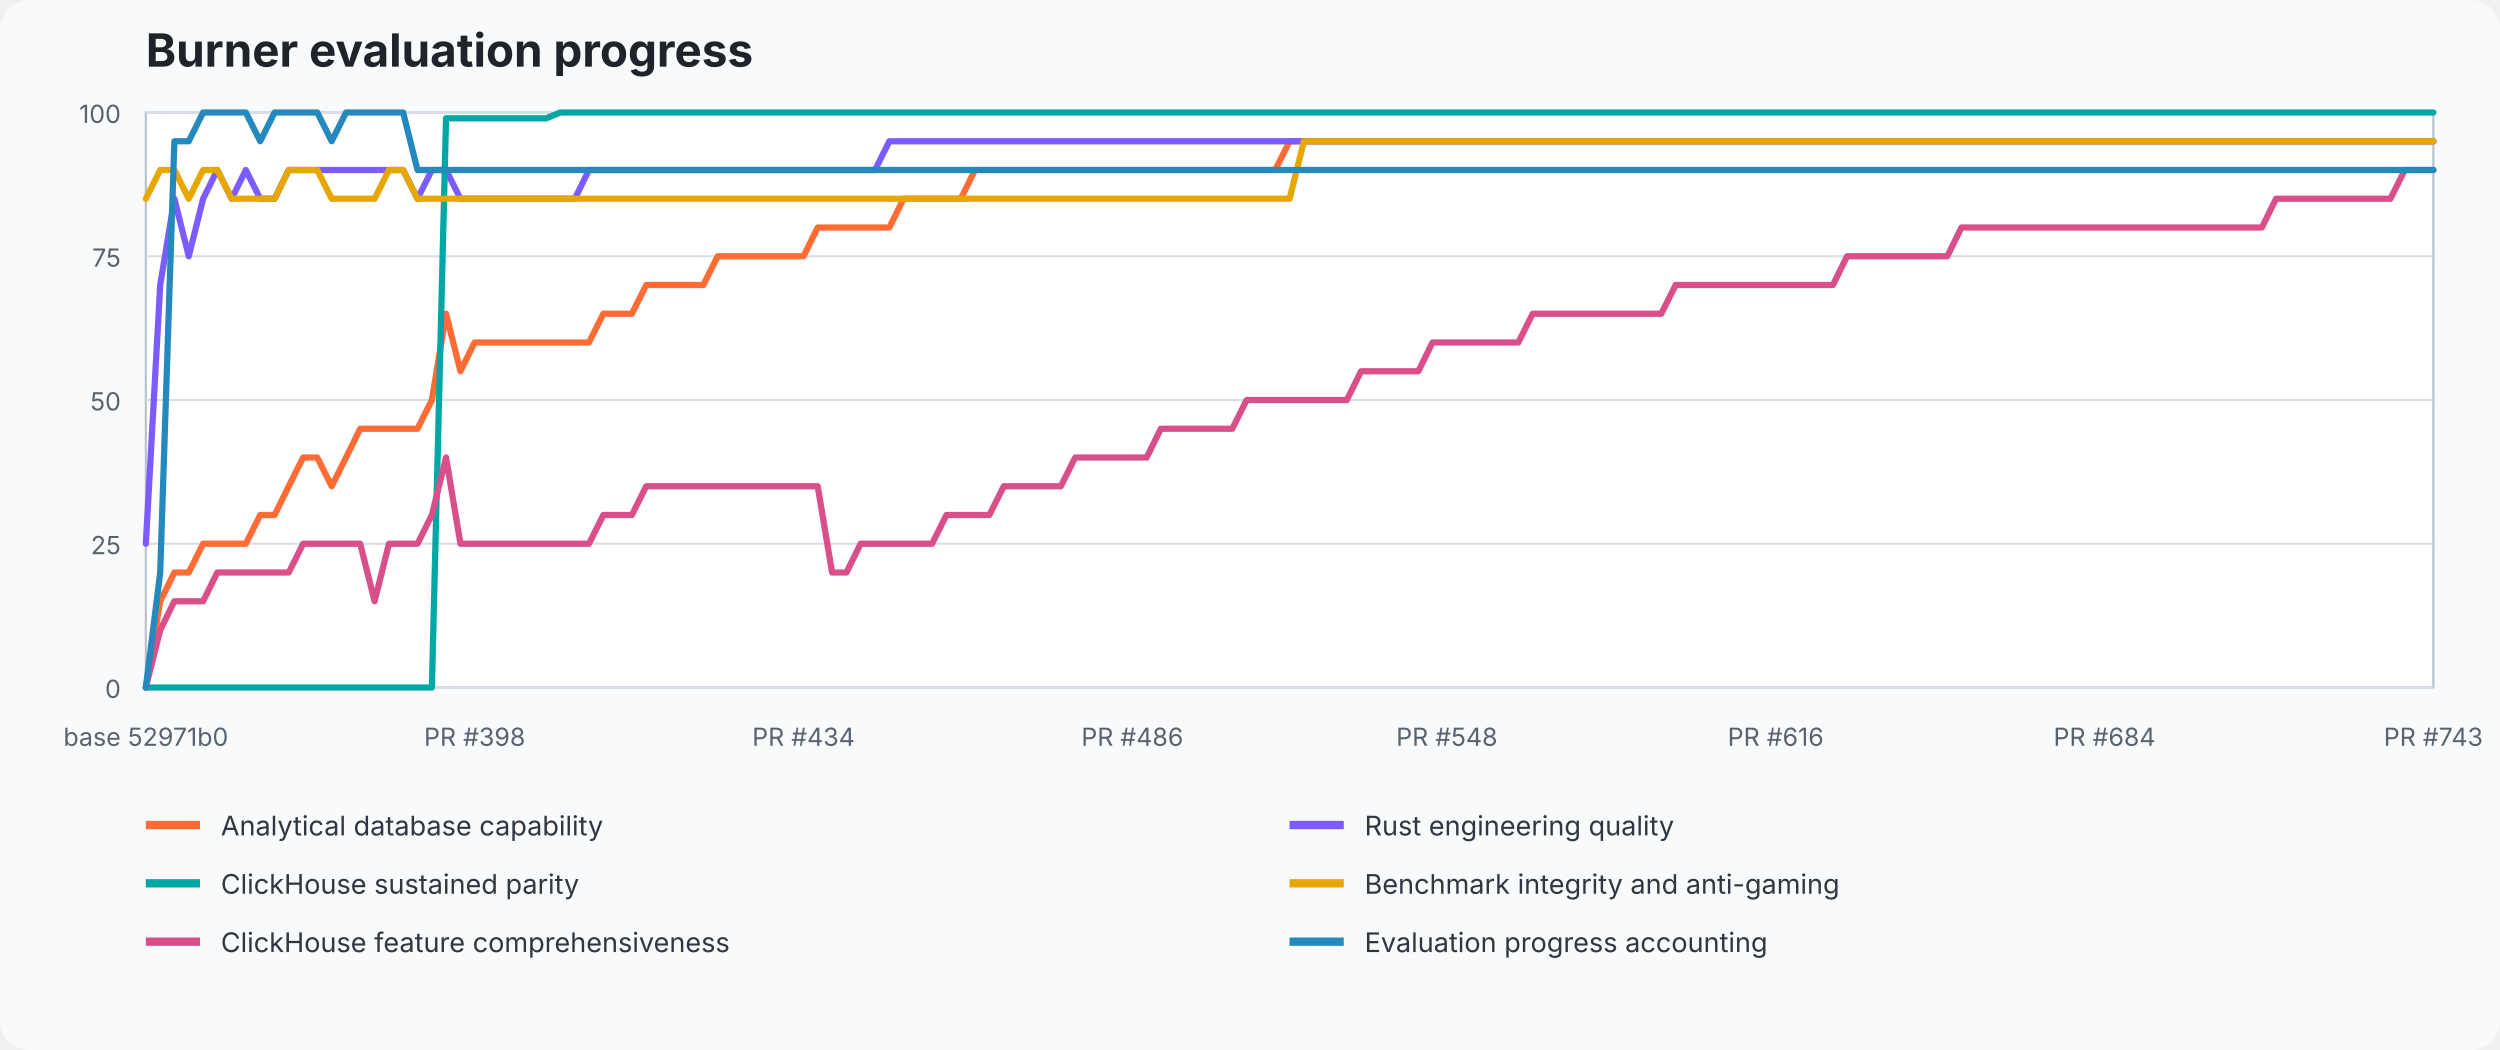
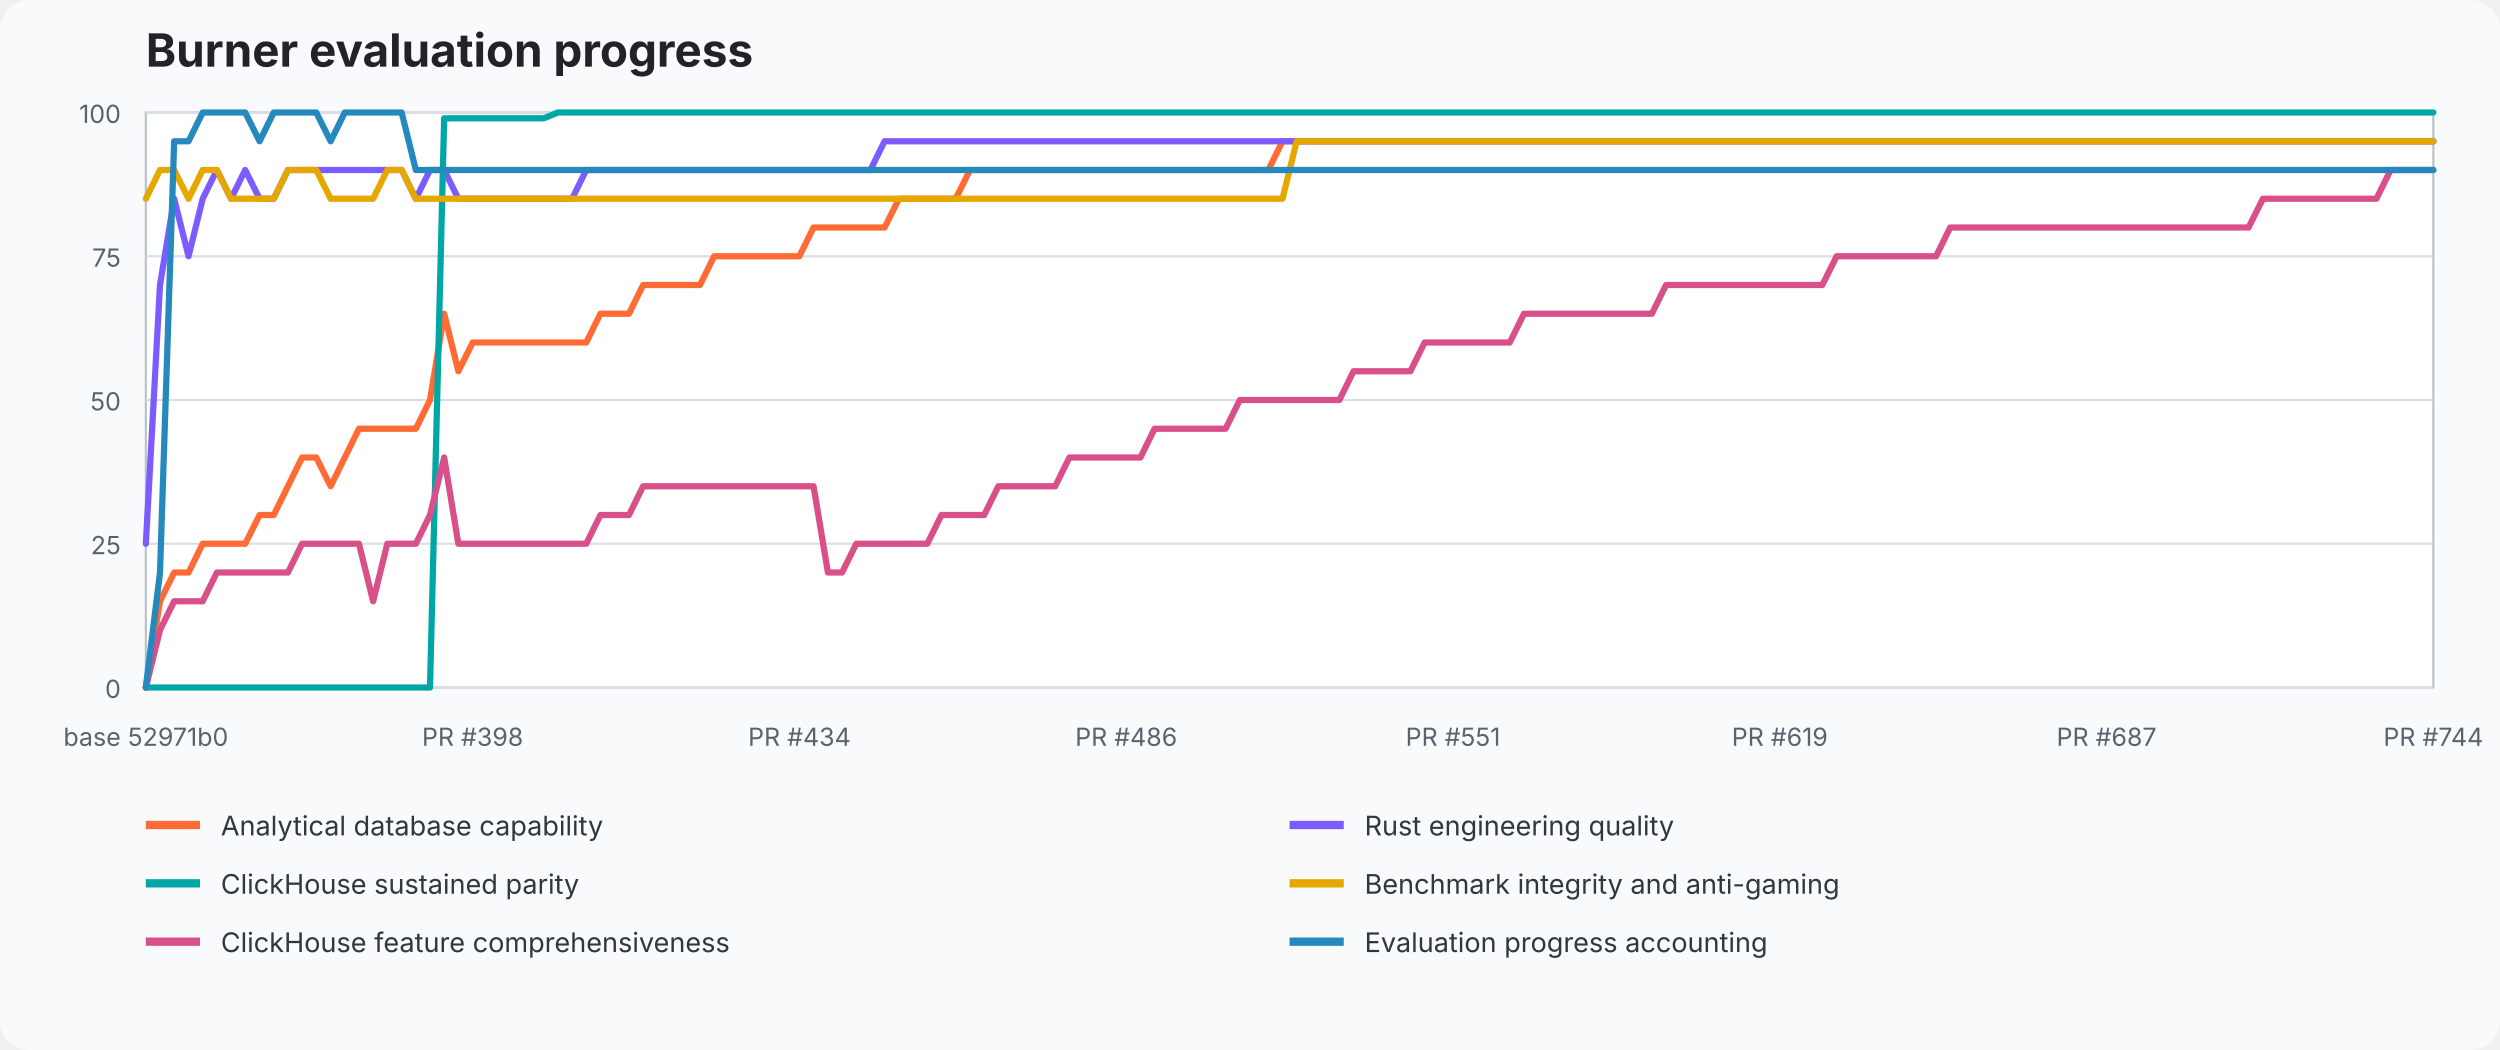
<svg xmlns="http://www.w3.org/2000/svg" width="1200" height="504" viewBox="0 0 1200 504" role="img" aria-labelledby="title desc">
  <style>text{font-family:ui-sans-serif,system-ui,-apple-system,BlinkMacSystemFont,"Segoe UI",sans-serif}.title{font-size:22px;font-weight:700;fill:#20242a}.axis{font-size:12px;fill:#59636e}.legend{font-size:13px;fill:#2f3740}.grid{stroke:#d8dee5;stroke-width:1}.plot{fill:#fff;stroke:#b7c0ca}</style>
  <rect width="100%" height="100%" fill="#f8fafc" rx="14" />
  <text x="70" y="32" class="title">Burner evaluation progress</text>
  <rect x="70" y="54" width="1098" height="276" class="plot" />
  <line x1="70" y1="330" x2="1168" y2="330" class="grid" />
  <text x="58" y="335" text-anchor="end" class="axis">0</text>
  <line x1="70" y1="261" x2="1168" y2="261" class="grid" />
  <text x="58" y="266" text-anchor="end" class="axis">25</text>
  <line x1="70" y1="192" x2="1168" y2="192" class="grid" />
  <text x="58" y="197" text-anchor="end" class="axis">50</text>
  <line x1="70" y1="123" x2="1168" y2="123" class="grid" />
  <text x="58" y="128" text-anchor="end" class="axis">75</text>
  <line x1="70" y1="54" x2="1168" y2="54" class="grid" />
  <text x="58" y="59" text-anchor="end" class="axis">100</text>
-   <polyline points="70.0,330.0 76.9,288.6 83.7,274.8 90.6,274.8 97.5,261.0 104.3,261.0 111.2,261.0 118.0,261.0 124.9,247.2 131.8,247.2 138.6,233.4 145.5,219.6 152.3,219.6 159.2,233.4 166.1,219.6 172.9,205.8 179.8,205.8 186.7,205.8 193.5,205.8 200.4,205.8 207.3,192.0 214.1,150.6 221.0,178.2 227.8,164.4 234.7,164.4 241.6,164.4 248.4,164.4 255.3,164.4 262.1,164.4 269.0,164.4 275.9,164.4 282.7,164.4 289.6,150.6 296.5,150.6 303.3,150.6 310.2,136.8 317.1,136.8 323.9,136.8 330.8,136.8 337.6,136.8 344.5,123.0 351.4,123.0 358.2,123.0 365.1,123.0 372.0,123.0 378.8,123.0 385.7,123.0 392.5,109.2 399.4,109.2 406.3,109.2 413.1,109.2 420.0,109.2 426.9,109.2 433.7,95.4 440.6,95.4 447.4,95.4 454.3,95.4 461.2,95.4 468.0,81.6 474.9,81.6 481.8,81.6 488.6,81.6 495.5,81.6 502.3,81.6 509.2,81.6 516.1,81.6 522.9,81.6 529.8,81.6 536.6,81.6 543.5,81.6 550.4,81.6 557.2,81.6 564.1,81.6 571.0,81.6 577.8,81.6 584.7,81.6 591.5,81.6 598.4,81.6 605.3,81.6 612.1,81.6 619.0,67.8 625.9,67.8 632.7,67.8 639.6,67.8 646.5,67.8 653.3,67.8 660.2,67.8 667.0,67.8 673.9,67.8 680.8,67.8 687.6,67.8 694.5,67.8 701.3,67.8 708.2,67.8 715.1,67.8 721.9,67.8 728.8,67.8 735.7,67.8 742.5,67.8 749.4,67.8 756.3,67.8 763.1,67.8 770.0,67.8 776.8,67.8 783.7,67.8 790.6,67.8 797.4,67.8 804.3,67.8 811.2,67.8 818.0,67.8 824.9,67.8 831.7,67.8 838.6,67.8 845.5,67.8 852.3,67.8 859.2,67.8 866.0,67.8 872.9,67.8 879.8,67.8 886.6,67.8 893.5,67.8 900.4,67.8 907.2,67.8 914.1,67.8 921.0,67.8 927.8,67.8 934.7,67.8 941.5,67.8 948.4,67.8 955.3,67.8 962.1,67.8 969.0,67.8 975.8,67.8 982.7,67.8 989.6,67.8 996.4,67.8 1003.3,67.8 1010.2,67.8 1017.0,67.8 1023.9,67.8 1030.8,67.8 1037.6,67.8 1044.5,67.8 1051.3,67.8 1058.2,67.8 1065.1,67.8 1071.9,67.8 1078.8,67.8 1085.7,67.8 1092.5,67.8 1099.4,67.8 1106.2,67.8 1113.1,67.8 1120.0,67.8 1126.8,67.8 1133.7,67.8 1140.5,67.8 1147.4,67.8 1154.3,67.8 1161.1,67.8 1168.0,67.8" fill="none" stroke="#ff6b35" stroke-width="3" stroke-linejoin="round" stroke-linecap="round" />
-   <polyline points="70.0,261.0 76.9,136.8 83.7,95.4 90.6,123.0 97.5,95.4 104.3,81.6 111.2,95.4 118.0,81.6 124.9,95.4 131.8,95.4 138.6,81.6 145.5,81.6 152.3,81.6 159.2,81.6 166.1,81.6 172.9,81.6 179.8,81.6 186.7,81.6 193.5,81.6 200.4,95.4 207.3,81.6 214.1,81.6 221.0,95.4 227.8,95.4 234.7,95.4 241.6,95.4 248.4,95.4 255.3,95.4 262.1,95.4 269.0,95.4 275.9,95.4 282.7,81.6 289.6,81.6 296.5,81.6 303.3,81.6 310.2,81.6 317.1,81.6 323.9,81.6 330.8,81.6 337.6,81.6 344.5,81.6 351.4,81.6 358.2,81.6 365.1,81.6 372.0,81.6 378.8,81.6 385.7,81.6 392.5,81.6 399.4,81.6 406.3,81.6 413.1,81.6 420.0,81.6 426.9,67.8 433.7,67.8 440.6,67.8 447.4,67.8 454.3,67.8 461.2,67.8 468.0,67.8 474.9,67.8 481.8,67.8 488.6,67.8 495.5,67.8 502.3,67.8 509.2,67.8 516.1,67.8 522.9,67.8 529.8,67.8 536.6,67.8 543.5,67.8 550.4,67.8 557.2,67.8 564.1,67.8 571.0,67.8 577.8,67.8 584.7,67.8 591.5,67.8 598.4,67.8 605.3,67.8 612.1,67.8 619.0,67.8 625.9,67.8 632.7,67.8 639.6,67.8 646.5,67.8 653.3,67.8 660.2,67.8 667.0,67.8 673.9,67.8 680.8,67.8 687.6,67.8 694.5,67.8 701.3,67.8 708.2,67.8 715.1,67.8 721.9,67.8 728.8,67.8 735.7,67.8 742.5,67.8 749.4,67.8 756.3,67.8 763.1,67.8 770.0,67.8 776.8,67.8 783.7,67.8 790.6,67.8 797.4,67.8 804.3,67.8 811.2,67.8 818.0,67.8 824.9,67.8 831.7,67.8 838.6,67.8 845.5,67.8 852.3,67.8 859.2,67.8 866.0,67.8 872.9,67.8 879.8,67.8 886.6,67.8 893.5,67.8 900.4,67.8 907.2,67.8 914.1,67.8 921.0,67.8 927.8,67.8 934.7,67.8 941.5,67.8 948.4,67.8 955.3,67.8 962.1,67.8 969.0,67.8 975.8,67.8 982.7,67.8 989.6,67.8 996.4,67.8 1003.3,67.8 1010.2,67.8 1017.0,67.8 1023.9,67.8 1030.8,67.8 1037.6,67.8 1044.5,67.8 1051.3,67.8 1058.2,67.8 1065.1,67.8 1071.9,67.8 1078.8,67.8 1085.7,67.8 1092.5,67.8 1099.4,67.8 1106.2,67.8 1113.1,67.8 1120.0,67.8 1126.8,67.8 1133.7,67.8 1140.5,67.8 1147.4,67.8 1154.3,67.8 1161.1,67.8 1168.0,67.8" fill="none" stroke="#7c5cff" stroke-width="3" stroke-linejoin="round" stroke-linecap="round" />
-   <polyline points="70.0,330.0 76.9,330.0 83.7,330.0 90.6,330.0 97.5,330.0 104.3,330.0 111.2,330.0 118.0,330.0 124.9,330.0 131.8,330.0 138.6,330.0 145.5,330.0 152.3,330.0 159.2,330.0 166.1,330.0 172.9,330.0 179.8,330.0 186.7,330.0 193.5,330.0 200.4,330.0 207.3,330.0 214.1,56.8 221.0,56.8 227.8,56.8 234.7,56.8 241.6,56.8 248.4,56.8 255.3,56.8 262.1,56.8 269.0,54.0 275.9,54.0 282.7,54.0 289.6,54.0 296.5,54.0 303.3,54.0 310.2,54.0 317.1,54.0 323.9,54.0 330.8,54.0 337.6,54.0 344.5,54.0 351.4,54.0 358.2,54.0 365.1,54.0 372.0,54.0 378.8,54.0 385.7,54.0 392.5,54.0 399.4,54.0 406.3,54.0 413.1,54.0 420.0,54.0 426.9,54.0 433.7,54.0 440.6,54.0 447.4,54.0 454.3,54.0 461.2,54.0 468.0,54.0 474.9,54.0 481.8,54.0 488.6,54.0 495.5,54.0 502.3,54.0 509.2,54.0 516.1,54.0 522.9,54.0 529.8,54.0 536.6,54.0 543.5,54.0 550.4,54.0 557.2,54.0 564.1,54.0 571.0,54.0 577.8,54.0 584.7,54.0 591.5,54.0 598.4,54.0 605.3,54.0 612.1,54.0 619.0,54.0 625.9,54.0 632.7,54.0 639.6,54.0 646.5,54.0 653.3,54.0 660.2,54.0 667.0,54.0 673.9,54.0 680.8,54.0 687.6,54.0 694.5,54.0 701.3,54.0 708.2,54.0 715.1,54.0 721.9,54.0 728.8,54.0 735.7,54.0 742.5,54.0 749.4,54.0 756.3,54.0 763.1,54.0 770.0,54.0 776.8,54.0 783.7,54.0 790.6,54.0 797.4,54.0 804.3,54.0 811.2,54.0 818.0,54.0 824.9,54.0 831.7,54.0 838.6,54.0 845.5,54.0 852.3,54.0 859.2,54.0 866.0,54.0 872.9,54.0 879.8,54.0 886.6,54.0 893.5,54.0 900.4,54.0 907.2,54.0 914.1,54.0 921.0,54.0 927.8,54.0 934.7,54.0 941.5,54.0 948.4,54.0 955.3,54.0 962.1,54.0 969.0,54.0 975.8,54.0 982.7,54.0 989.6,54.0 996.4,54.0 1003.3,54.0 1010.2,54.0 1017.0,54.0 1023.9,54.0 1030.8,54.0 1037.6,54.0 1044.5,54.0 1051.3,54.0 1058.2,54.0 1065.1,54.0 1071.9,54.0 1078.8,54.0 1085.7,54.0 1092.5,54.0 1099.4,54.0 1106.2,54.0 1113.1,54.0 1120.0,54.0 1126.8,54.0 1133.7,54.0 1140.5,54.0 1147.4,54.0 1154.3,54.0 1161.1,54.0 1168.0,54.0" fill="none" stroke="#00a7a5" stroke-width="3" stroke-linejoin="round" stroke-linecap="round" />
-   <polyline points="70.0,95.4 76.9,81.6 83.7,81.6 90.6,95.4 97.5,81.6 104.3,81.6 111.2,95.4 118.0,95.4 124.9,95.4 131.8,95.4 138.6,81.6 145.5,81.6 152.3,81.6 159.2,95.4 166.1,95.4 172.9,95.4 179.8,95.4 186.7,81.6 193.5,81.6 200.4,95.4 207.3,95.4 214.1,95.4 221.0,95.4 227.8,95.4 234.7,95.4 241.6,95.4 248.4,95.4 255.3,95.4 262.1,95.4 269.0,95.4 275.9,95.4 282.7,95.4 289.6,95.4 296.5,95.4 303.3,95.4 310.2,95.4 317.1,95.4 323.9,95.4 330.8,95.4 337.6,95.4 344.5,95.4 351.4,95.4 358.2,95.4 365.1,95.4 372.0,95.4 378.8,95.4 385.7,95.4 392.5,95.4 399.4,95.4 406.3,95.4 413.1,95.4 420.0,95.4 426.9,95.4 433.7,95.4 440.6,95.4 447.4,95.4 454.3,95.4 461.2,95.4 468.0,95.4 474.9,95.4 481.8,95.4 488.6,95.4 495.5,95.4 502.3,95.4 509.2,95.4 516.1,95.4 522.9,95.4 529.8,95.4 536.6,95.4 543.5,95.4 550.4,95.4 557.2,95.4 564.1,95.4 571.0,95.4 577.8,95.4 584.7,95.4 591.5,95.4 598.4,95.4 605.3,95.4 612.1,95.4 619.0,95.4 625.9,67.8 632.7,67.8 639.6,67.8 646.5,67.8 653.3,67.8 660.2,67.8 667.0,67.8 673.9,67.8 680.8,67.8 687.6,67.8 694.5,67.8 701.3,67.8 708.2,67.8 715.1,67.8 721.9,67.8 728.8,67.8 735.7,67.8 742.5,67.8 749.4,67.8 756.3,67.8 763.1,67.8 770.0,67.8 776.8,67.8 783.7,67.8 790.6,67.8 797.4,67.8 804.3,67.8 811.2,67.8 818.0,67.8 824.9,67.8 831.7,67.8 838.6,67.8 845.5,67.8 852.3,67.8 859.2,67.8 866.0,67.8 872.9,67.8 879.8,67.8 886.6,67.8 893.5,67.8 900.4,67.8 907.2,67.8 914.1,67.8 921.0,67.8 927.8,67.8 934.7,67.8 941.5,67.8 948.4,67.8 955.3,67.8 962.1,67.8 969.0,67.8 975.8,67.8 982.7,67.8 989.6,67.8 996.4,67.8 1003.3,67.8 1010.2,67.8 1017.0,67.8 1023.9,67.8 1030.8,67.8 1037.6,67.8 1044.5,67.8 1051.3,67.8 1058.2,67.8 1065.1,67.8 1071.9,67.8 1078.8,67.8 1085.7,67.8 1092.5,67.8 1099.4,67.8 1106.2,67.8 1113.1,67.8 1120.0,67.8 1126.8,67.8 1133.7,67.8 1140.5,67.8 1147.4,67.8 1154.3,67.8 1161.1,67.8 1168.0,67.8" fill="none" stroke="#e6a700" stroke-width="3" stroke-linejoin="round" stroke-linecap="round" />
-   <polyline points="70.0,330.0 76.9,302.4 83.7,288.6 90.6,288.6 97.5,288.6 104.3,274.8 111.2,274.8 118.0,274.8 124.9,274.8 131.8,274.8 138.6,274.8 145.5,261.0 152.3,261.0 159.2,261.0 166.1,261.0 172.9,261.0 179.8,288.6 186.7,261.0 193.5,261.0 200.4,261.0 207.3,247.2 214.1,219.6 221.0,261.0 227.8,261.0 234.7,261.0 241.6,261.0 248.4,261.0 255.3,261.0 262.1,261.0 269.0,261.0 275.9,261.0 282.7,261.0 289.6,247.2 296.5,247.2 303.3,247.2 310.2,233.4 317.1,233.4 323.9,233.4 330.8,233.4 337.6,233.4 344.5,233.4 351.4,233.4 358.2,233.4 365.1,233.4 372.0,233.4 378.8,233.4 385.7,233.4 392.5,233.4 399.4,274.8 406.3,274.8 413.1,261.0 420.0,261.0 426.9,261.0 433.7,261.0 440.6,261.0 447.4,261.0 454.3,247.2 461.2,247.2 468.0,247.2 474.9,247.2 481.8,233.4 488.6,233.4 495.5,233.4 502.3,233.4 509.2,233.4 516.1,219.6 522.9,219.6 529.8,219.6 536.6,219.6 543.5,219.6 550.4,219.6 557.2,205.8 564.1,205.8 571.0,205.8 577.8,205.8 584.7,205.8 591.5,205.8 598.4,192.0 605.3,192.0 612.1,192.0 619.0,192.0 625.9,192.0 632.7,192.0 639.6,192.0 646.5,192.0 653.3,178.2 660.2,178.2 667.0,178.2 673.9,178.2 680.8,178.2 687.6,164.4 694.5,164.4 701.3,164.4 708.2,164.4 715.1,164.4 721.9,164.4 728.8,164.4 735.7,150.6 742.5,150.6 749.4,150.6 756.3,150.6 763.1,150.6 770.0,150.6 776.8,150.6 783.7,150.6 790.6,150.6 797.4,150.6 804.3,136.8 811.2,136.8 818.0,136.8 824.9,136.8 831.7,136.8 838.6,136.8 845.5,136.8 852.3,136.8 859.2,136.8 866.0,136.8 872.9,136.8 879.8,136.8 886.6,123.0 893.5,123.0 900.4,123.0 907.2,123.0 914.1,123.0 921.0,123.0 927.8,123.0 934.7,123.0 941.5,109.2 948.4,109.2 955.3,109.2 962.1,109.2 969.0,109.2 975.8,109.2 982.7,109.2 989.6,109.2 996.4,109.2 1003.3,109.2 1010.2,109.2 1017.0,109.2 1023.9,109.2 1030.8,109.2 1037.6,109.2 1044.5,109.2 1051.3,109.2 1058.2,109.2 1065.1,109.2 1071.9,109.2 1078.8,109.2 1085.7,109.2 1092.5,95.4 1099.4,95.4 1106.2,95.4 1113.1,95.4 1120.0,95.4 1126.8,95.4 1133.7,95.4 1140.5,95.4 1147.4,95.4 1154.3,81.6 1161.1,81.6 1168.0,81.6" fill="none" stroke="#d94f8a" stroke-width="3" stroke-linejoin="round" stroke-linecap="round" />
-   <polyline points="70.0,330.0 76.9,274.8 83.7,67.8 90.6,67.8 97.5,54.0 104.3,54.0 111.2,54.0 118.0,54.0 124.9,67.8 131.8,54.0 138.6,54.0 145.5,54.0 152.3,54.0 159.2,67.8 166.1,54.0 172.9,54.0 179.8,54.0 186.7,54.0 193.5,54.0 200.4,81.6 207.3,81.6 214.1,81.6 221.0,81.6 227.8,81.6 234.7,81.6 241.6,81.6 248.4,81.6 255.3,81.6 262.1,81.6 269.0,81.6 275.9,81.6 282.7,81.6 289.6,81.6 296.5,81.6 303.3,81.6 310.2,81.6 317.1,81.6 323.9,81.6 330.8,81.6 337.6,81.6 344.5,81.6 351.4,81.6 358.2,81.6 365.1,81.6 372.0,81.6 378.8,81.6 385.7,81.6 392.5,81.6 399.4,81.6 406.3,81.6 413.1,81.6 420.0,81.6 426.9,81.6 433.7,81.6 440.6,81.6 447.4,81.6 454.3,81.6 461.2,81.6 468.0,81.6 474.9,81.6 481.8,81.6 488.6,81.6 495.5,81.6 502.3,81.6 509.2,81.6 516.1,81.6 522.9,81.6 529.8,81.6 536.6,81.6 543.5,81.6 550.4,81.6 557.2,81.6 564.1,81.6 571.0,81.6 577.8,81.6 584.7,81.6 591.5,81.6 598.4,81.6 605.3,81.6 612.1,81.6 619.0,81.6 625.9,81.6 632.7,81.6 639.6,81.6 646.5,81.6 653.3,81.6 660.2,81.6 667.0,81.6 673.9,81.6 680.8,81.6 687.6,81.6 694.5,81.6 701.3,81.6 708.2,81.6 715.1,81.6 721.9,81.6 728.8,81.6 735.7,81.6 742.5,81.6 749.4,81.6 756.3,81.6 763.1,81.6 770.0,81.6 776.8,81.6 783.7,81.6 790.6,81.6 797.4,81.6 804.3,81.6 811.2,81.6 818.0,81.6 824.9,81.6 831.7,81.6 838.6,81.6 845.5,81.6 852.3,81.6 859.2,81.6 866.0,81.6 872.9,81.6 879.8,81.6 886.6,81.6 893.5,81.6 900.4,81.6 907.2,81.6 914.1,81.6 921.0,81.6 927.8,81.6 934.7,81.6 941.5,81.6 948.4,81.6 955.3,81.6 962.1,81.6 969.0,81.6 975.8,81.6 982.7,81.6 989.6,81.6 996.4,81.6 1003.3,81.6 1010.2,81.6 1017.0,81.6 1023.9,81.6 1030.8,81.6 1037.6,81.6 1044.5,81.6 1051.3,81.6 1058.2,81.6 1065.1,81.6 1071.9,81.6 1078.8,81.6 1085.7,81.6 1092.5,81.6 1099.4,81.6 1106.2,81.6 1113.1,81.6 1120.0,81.6 1126.8,81.6 1133.7,81.6 1140.5,81.6 1147.4,81.6 1154.3,81.6 1161.1,81.6 1168.0,81.6" fill="none" stroke="#2589bd" stroke-width="3" stroke-linejoin="round" stroke-linecap="round" />
+   <polyline points="70.0,330.0 76.8,288.6 83.6,274.8 90.5,274.8 97.3,261.0 104.1,261.0 110.9,261.0 117.7,261.0 124.6,247.2 131.4,247.2 138.2,233.4 145.0,219.6 151.8,219.6 158.7,233.4 165.5,219.6 172.3,205.8 179.1,205.8 185.9,205.8 192.8,205.8 199.6,205.8 206.4,192.0 213.2,150.6 220.0,178.2 226.9,164.4 233.7,164.4 240.5,164.4 247.3,164.4 254.1,164.4 261.0,164.4 267.8,164.4 274.6,164.4 281.4,164.4 288.2,150.6 295.1,150.6 301.9,150.6 308.7,136.8 315.5,136.8 322.3,136.8 329.2,136.8 336.0,136.8 342.8,123.0 349.6,123.0 356.4,123.0 363.3,123.0 370.1,123.0 376.9,123.0 383.7,123.0 390.5,109.2 397.4,109.2 404.2,109.2 411.0,109.2 417.8,109.2 424.6,109.2 431.5,95.4 438.3,95.4 445.1,95.4 451.9,95.4 458.7,95.4 465.6,81.6 472.4,81.6 479.2,81.6 486.0,81.6 492.8,81.6 499.7,81.6 506.5,81.6 513.3,81.6 520.1,81.6 526.9,81.6 533.8,81.6 540.6,81.6 547.4,81.6 554.2,81.6 561.0,81.6 567.9,81.6 574.7,81.6 581.5,81.6 588.3,81.6 595.1,81.6 602.0,81.6 608.8,81.6 615.6,67.8 622.4,67.8 629.2,67.8 636.0,67.8 642.9,67.8 649.7,67.8 656.5,67.8 663.3,67.8 670.1,67.8 677.0,67.8 683.8,67.8 690.6,67.8 697.4,67.8 704.2,67.8 711.1,67.8 717.9,67.8 724.7,67.8 731.5,67.8 738.3,67.8 745.2,67.8 752.0,67.8 758.8,67.8 765.6,67.8 772.4,67.8 779.3,67.8 786.1,67.8 792.9,67.8 799.7,67.8 806.5,67.8 813.4,67.8 820.2,67.8 827.0,67.8 833.8,67.8 840.6,67.8 847.5,67.8 854.3,67.8 861.1,67.8 867.9,67.8 874.7,67.8 881.6,67.8 888.4,67.8 895.2,67.8 902.0,67.8 908.8,67.8 915.7,67.8 922.5,67.8 929.3,67.8 936.1,67.8 942.9,67.8 949.8,67.8 956.6,67.8 963.4,67.8 970.2,67.8 977.0,67.8 983.9,67.8 990.7,67.8 997.5,67.8 1004.3,67.8 1011.1,67.8 1018.0,67.8 1024.8,67.8 1031.6,67.8 1038.4,67.8 1045.2,67.8 1052.1,67.8 1058.9,67.8 1065.7,67.8 1072.5,67.8 1079.3,67.8 1086.2,67.8 1093.0,67.8 1099.8,67.8 1106.6,67.8 1113.4,67.8 1120.3,67.8 1127.1,67.8 1133.9,67.8 1140.7,67.8 1147.5,67.8 1154.4,67.8 1161.2,67.8 1168.0,67.8" fill="none" stroke="#ff6b35" stroke-width="3" stroke-linejoin="round" stroke-linecap="round" />
+   <polyline points="70.0,261.0 76.8,136.8 83.6,95.4 90.5,123.0 97.3,95.4 104.1,81.6 110.9,95.4 117.7,81.6 124.6,95.4 131.4,95.4 138.2,81.6 145.0,81.6 151.8,81.6 158.7,81.6 165.5,81.6 172.3,81.6 179.1,81.6 185.9,81.6 192.8,81.6 199.6,95.4 206.4,81.6 213.2,81.6 220.0,95.4 226.9,95.4 233.7,95.4 240.5,95.4 247.3,95.4 254.1,95.4 261.0,95.4 267.8,95.4 274.6,95.4 281.4,81.6 288.2,81.6 295.1,81.6 301.9,81.6 308.7,81.6 315.5,81.6 322.3,81.6 329.2,81.6 336.0,81.6 342.8,81.6 349.6,81.6 356.4,81.6 363.3,81.6 370.1,81.6 376.9,81.6 383.7,81.6 390.5,81.6 397.4,81.6 404.2,81.6 411.0,81.6 417.8,81.6 424.6,67.8 431.5,67.8 438.3,67.8 445.1,67.8 451.9,67.8 458.7,67.8 465.6,67.8 472.4,67.8 479.2,67.8 486.0,67.8 492.8,67.8 499.7,67.8 506.5,67.8 513.3,67.8 520.1,67.8 526.9,67.8 533.8,67.8 540.6,67.8 547.4,67.8 554.2,67.8 561.0,67.8 567.9,67.8 574.7,67.8 581.5,67.8 588.3,67.8 595.1,67.8 602.0,67.8 608.8,67.8 615.6,67.8 622.4,67.8 629.2,67.8 636.0,67.8 642.9,67.8 649.7,67.8 656.5,67.8 663.3,67.8 670.1,67.8 677.0,67.8 683.8,67.8 690.6,67.8 697.4,67.8 704.2,67.8 711.1,67.8 717.9,67.8 724.7,67.8 731.5,67.8 738.3,67.8 745.2,67.8 752.0,67.8 758.8,67.8 765.6,67.8 772.4,67.8 779.3,67.8 786.1,67.8 792.9,67.8 799.7,67.8 806.5,67.8 813.4,67.8 820.2,67.8 827.0,67.8 833.8,67.8 840.6,67.8 847.5,67.8 854.3,67.8 861.1,67.8 867.9,67.8 874.7,67.8 881.6,67.8 888.4,67.8 895.2,67.8 902.0,67.8 908.8,67.8 915.7,67.8 922.5,67.8 929.3,67.8 936.1,67.8 942.9,67.8 949.8,67.8 956.6,67.8 963.4,67.8 970.2,67.8 977.0,67.8 983.9,67.8 990.7,67.8 997.5,67.8 1004.3,67.8 1011.1,67.8 1018.0,67.8 1024.8,67.8 1031.6,67.8 1038.4,67.8 1045.2,67.8 1052.1,67.8 1058.9,67.8 1065.7,67.8 1072.5,67.8 1079.3,67.8 1086.2,67.8 1093.0,67.8 1099.8,67.8 1106.6,67.8 1113.4,67.8 1120.3,67.8 1127.1,67.8 1133.9,67.8 1140.7,67.8 1147.5,67.8 1154.4,67.8 1161.2,67.8 1168.0,67.8" fill="none" stroke="#7c5cff" stroke-width="3" stroke-linejoin="round" stroke-linecap="round" />
+   <polyline points="70.0,330.0 76.8,330.0 83.6,330.0 90.5,330.0 97.3,330.0 104.1,330.0 110.9,330.0 117.7,330.0 124.6,330.0 131.4,330.0 138.2,330.0 145.0,330.0 151.8,330.0 158.7,330.0 165.5,330.0 172.3,330.0 179.1,330.0 185.9,330.0 192.8,330.0 199.6,330.0 206.4,330.0 213.2,56.8 220.0,56.8 226.9,56.8 233.7,56.8 240.5,56.8 247.3,56.8 254.1,56.8 261.0,56.8 267.8,54.0 274.6,54.0 281.4,54.0 288.2,54.0 295.1,54.0 301.9,54.0 308.7,54.0 315.5,54.0 322.3,54.0 329.2,54.0 336.0,54.0 342.8,54.0 349.6,54.0 356.4,54.0 363.3,54.0 370.1,54.0 376.9,54.0 383.7,54.0 390.5,54.0 397.4,54.0 404.2,54.0 411.0,54.0 417.8,54.0 424.6,54.0 431.5,54.0 438.3,54.0 445.1,54.0 451.9,54.0 458.7,54.0 465.6,54.0 472.4,54.0 479.2,54.0 486.0,54.0 492.8,54.0 499.7,54.0 506.5,54.0 513.3,54.0 520.1,54.0 526.9,54.0 533.8,54.0 540.6,54.0 547.4,54.0 554.2,54.0 561.0,54.0 567.9,54.0 574.7,54.0 581.5,54.0 588.3,54.0 595.1,54.0 602.0,54.0 608.8,54.0 615.6,54.0 622.4,54.0 629.2,54.0 636.0,54.0 642.9,54.0 649.7,54.0 656.5,54.0 663.3,54.0 670.1,54.0 677.0,54.0 683.8,54.0 690.6,54.0 697.4,54.0 704.2,54.0 711.1,54.0 717.9,54.0 724.7,54.0 731.5,54.0 738.3,54.0 745.2,54.0 752.0,54.0 758.8,54.0 765.6,54.0 772.4,54.0 779.3,54.0 786.1,54.0 792.9,54.0 799.7,54.0 806.5,54.0 813.4,54.0 820.2,54.0 827.0,54.0 833.8,54.0 840.6,54.0 847.5,54.0 854.3,54.0 861.1,54.0 867.9,54.0 874.7,54.0 881.6,54.0 888.4,54.0 895.2,54.0 902.0,54.0 908.8,54.0 915.7,54.0 922.5,54.0 929.3,54.0 936.1,54.0 942.9,54.0 949.8,54.0 956.6,54.0 963.4,54.0 970.2,54.0 977.0,54.0 983.9,54.0 990.7,54.0 997.5,54.0 1004.3,54.0 1011.1,54.0 1018.0,54.0 1024.8,54.0 1031.6,54.0 1038.4,54.0 1045.2,54.0 1052.1,54.0 1058.9,54.0 1065.7,54.0 1072.5,54.0 1079.3,54.0 1086.2,54.0 1093.0,54.0 1099.8,54.0 1106.6,54.0 1113.4,54.0 1120.3,54.0 1127.1,54.0 1133.9,54.0 1140.7,54.0 1147.5,54.0 1154.4,54.0 1161.2,54.0 1168.0,54.0" fill="none" stroke="#00a7a5" stroke-width="3" stroke-linejoin="round" stroke-linecap="round" />
+   <polyline points="70.0,95.4 76.8,81.6 83.6,81.6 90.5,95.4 97.3,81.6 104.1,81.6 110.9,95.4 117.7,95.4 124.6,95.4 131.4,95.4 138.2,81.6 145.0,81.6 151.8,81.6 158.7,95.4 165.5,95.4 172.3,95.4 179.1,95.4 185.9,81.6 192.8,81.6 199.6,95.4 206.4,95.4 213.2,95.4 220.0,95.4 226.9,95.4 233.7,95.4 240.5,95.4 247.3,95.4 254.1,95.4 261.0,95.4 267.8,95.4 274.6,95.4 281.4,95.4 288.2,95.4 295.1,95.4 301.9,95.4 308.7,95.4 315.5,95.4 322.3,95.4 329.2,95.4 336.0,95.4 342.8,95.4 349.6,95.4 356.4,95.4 363.3,95.4 370.1,95.4 376.9,95.4 383.7,95.4 390.5,95.4 397.4,95.4 404.2,95.4 411.0,95.4 417.8,95.4 424.6,95.4 431.5,95.4 438.3,95.4 445.1,95.4 451.9,95.4 458.7,95.4 465.6,95.4 472.4,95.4 479.2,95.4 486.0,95.4 492.8,95.4 499.7,95.4 506.5,95.4 513.3,95.4 520.1,95.4 526.9,95.4 533.8,95.4 540.6,95.4 547.4,95.4 554.2,95.4 561.0,95.4 567.9,95.4 574.7,95.4 581.5,95.4 588.3,95.4 595.1,95.4 602.0,95.4 608.8,95.4 615.6,95.4 622.4,67.8 629.2,67.8 636.0,67.8 642.9,67.8 649.7,67.8 656.5,67.8 663.3,67.8 670.1,67.8 677.0,67.8 683.8,67.8 690.6,67.8 697.4,67.8 704.2,67.8 711.1,67.8 717.9,67.8 724.7,67.8 731.5,67.8 738.3,67.8 745.2,67.8 752.0,67.8 758.8,67.8 765.6,67.8 772.4,67.8 779.3,67.8 786.1,67.8 792.9,67.8 799.7,67.8 806.5,67.8 813.4,67.8 820.2,67.8 827.0,67.8 833.8,67.8 840.6,67.8 847.5,67.8 854.3,67.8 861.1,67.8 867.9,67.8 874.7,67.8 881.6,67.8 888.4,67.8 895.2,67.8 902.0,67.8 908.8,67.8 915.7,67.8 922.5,67.8 929.3,67.8 936.1,67.8 942.9,67.8 949.8,67.8 956.6,67.8 963.4,67.8 970.2,67.8 977.0,67.8 983.9,67.8 990.7,67.8 997.5,67.8 1004.3,67.8 1011.1,67.8 1018.0,67.8 1024.8,67.8 1031.6,67.8 1038.4,67.8 1045.2,67.8 1052.1,67.8 1058.9,67.8 1065.7,67.8 1072.5,67.8 1079.3,67.8 1086.2,67.8 1093.0,67.8 1099.8,67.8 1106.6,67.8 1113.4,67.8 1120.3,67.8 1127.1,67.8 1133.9,67.8 1140.7,67.8 1147.5,67.8 1154.4,67.8 1161.2,67.8 1168.0,67.8" fill="none" stroke="#e6a700" stroke-width="3" stroke-linejoin="round" stroke-linecap="round" />
+   <polyline points="70.0,330.0 76.8,302.4 83.6,288.6 90.5,288.6 97.3,288.6 104.1,274.8 110.9,274.8 117.7,274.8 124.6,274.8 131.4,274.8 138.2,274.8 145.0,261.0 151.8,261.0 158.7,261.0 165.5,261.0 172.3,261.0 179.1,288.6 185.9,261.0 192.8,261.0 199.6,261.0 206.4,247.2 213.2,219.6 220.0,261.0 226.9,261.0 233.7,261.0 240.5,261.0 247.3,261.0 254.1,261.0 261.0,261.0 267.8,261.0 274.6,261.0 281.4,261.0 288.2,247.2 295.1,247.2 301.9,247.2 308.7,233.4 315.5,233.4 322.3,233.4 329.2,233.4 336.0,233.4 342.8,233.4 349.6,233.4 356.4,233.4 363.3,233.4 370.1,233.4 376.9,233.4 383.7,233.4 390.5,233.4 397.4,274.8 404.2,274.8 411.0,261.0 417.8,261.0 424.6,261.0 431.5,261.0 438.3,261.0 445.1,261.0 451.9,247.2 458.7,247.2 465.6,247.2 472.4,247.2 479.2,233.4 486.0,233.4 492.8,233.4 499.7,233.4 506.5,233.4 513.3,219.6 520.1,219.6 526.9,219.6 533.8,219.6 540.6,219.6 547.4,219.6 554.2,205.8 561.0,205.8 567.9,205.8 574.7,205.8 581.5,205.8 588.3,205.8 595.1,192.0 602.0,192.0 608.8,192.0 615.6,192.0 622.4,192.0 629.2,192.0 636.0,192.0 642.9,192.0 649.7,178.2 656.5,178.2 663.3,178.2 670.1,178.2 677.0,178.2 683.8,164.4 690.6,164.4 697.4,164.4 704.2,164.4 711.1,164.4 717.9,164.4 724.7,164.4 731.5,150.6 738.3,150.6 745.2,150.6 752.0,150.6 758.8,150.6 765.6,150.6 772.4,150.6 779.3,150.6 786.1,150.6 792.9,150.6 799.7,136.8 806.5,136.8 813.4,136.8 820.2,136.8 827.0,136.8 833.8,136.8 840.6,136.8 847.5,136.8 854.3,136.8 861.1,136.8 867.9,136.8 874.7,136.8 881.6,123.0 888.4,123.0 895.2,123.0 902.0,123.0 908.8,123.0 915.7,123.0 922.5,123.0 929.3,123.0 936.1,109.2 942.9,109.2 949.8,109.2 956.6,109.2 963.4,109.2 970.2,109.2 977.0,109.2 983.9,109.2 990.7,109.2 997.5,109.2 1004.3,109.2 1011.1,109.2 1018.0,109.2 1024.8,109.2 1031.6,109.2 1038.4,109.2 1045.2,109.2 1052.1,109.2 1058.9,109.2 1065.7,109.2 1072.5,109.2 1079.3,109.2 1086.2,95.4 1093.0,95.4 1099.8,95.4 1106.6,95.4 1113.4,95.4 1120.3,95.4 1127.1,95.4 1133.9,95.4 1140.7,95.4 1147.5,81.6 1154.4,81.6 1161.2,81.6 1168.0,81.6" fill="none" stroke="#d94f8a" stroke-width="3" stroke-linejoin="round" stroke-linecap="round" />
+   <polyline points="70.0,330.0 76.8,274.8 83.6,67.8 90.5,67.8 97.3,54.0 104.1,54.0 110.9,54.0 117.7,54.0 124.6,67.8 131.4,54.0 138.2,54.0 145.0,54.0 151.8,54.0 158.7,67.8 165.5,54.0 172.3,54.0 179.1,54.0 185.9,54.0 192.8,54.0 199.6,81.6 206.4,81.6 213.2,81.6 220.0,81.6 226.9,81.6 233.7,81.6 240.5,81.6 247.3,81.6 254.1,81.6 261.0,81.6 267.8,81.6 274.6,81.6 281.4,81.6 288.2,81.6 295.1,81.6 301.9,81.6 308.7,81.6 315.5,81.6 322.3,81.6 329.2,81.6 336.0,81.6 342.8,81.6 349.6,81.6 356.4,81.6 363.3,81.6 370.1,81.6 376.9,81.6 383.7,81.6 390.5,81.6 397.4,81.6 404.2,81.6 411.0,81.6 417.8,81.6 424.6,81.6 431.5,81.6 438.3,81.6 445.1,81.6 451.9,81.6 458.7,81.6 465.6,81.6 472.4,81.6 479.2,81.6 486.0,81.6 492.8,81.6 499.7,81.6 506.5,81.6 513.3,81.6 520.1,81.6 526.9,81.6 533.8,81.6 540.6,81.6 547.4,81.6 554.2,81.6 561.0,81.6 567.9,81.6 574.7,81.6 581.5,81.6 588.3,81.6 595.1,81.6 602.0,81.6 608.8,81.6 615.6,81.6 622.4,81.6 629.2,81.6 636.0,81.6 642.9,81.6 649.7,81.6 656.5,81.6 663.3,81.6 670.1,81.6 677.0,81.6 683.8,81.6 690.6,81.6 697.4,81.6 704.2,81.6 711.1,81.6 717.9,81.6 724.7,81.6 731.5,81.6 738.3,81.6 745.2,81.6 752.0,81.6 758.8,81.6 765.6,81.6 772.4,81.6 779.3,81.6 786.1,81.6 792.9,81.6 799.7,81.6 806.5,81.6 813.4,81.6 820.2,81.6 827.0,81.6 833.8,81.6 840.6,81.6 847.5,81.6 854.3,81.6 861.1,81.6 867.9,81.6 874.7,81.6 881.6,81.6 888.4,81.6 895.2,81.6 902.0,81.6 908.8,81.6 915.7,81.6 922.5,81.6 929.3,81.6 936.1,81.6 942.9,81.6 949.8,81.6 956.6,81.6 963.4,81.6 970.2,81.6 977.0,81.6 983.9,81.6 990.7,81.6 997.5,81.6 1004.3,81.6 1011.1,81.6 1018.0,81.6 1024.8,81.6 1031.6,81.6 1038.4,81.6 1045.2,81.6 1052.1,81.6 1058.9,81.6 1065.7,81.6 1072.5,81.6 1079.3,81.6 1086.2,81.6 1093.0,81.6 1099.8,81.6 1106.6,81.6 1113.4,81.6 1120.3,81.6 1127.1,81.6 1133.9,81.6 1140.7,81.6 1147.5,81.6 1154.4,81.6 1161.2,81.6 1168.0,81.6" fill="none" stroke="#2589bd" stroke-width="3" stroke-linejoin="round" stroke-linecap="round" />
  <text x="70" y="358" text-anchor="middle" class="axis">base 52971b0</text>
-   <text x="227.837" y="358" text-anchor="middle" class="axis">PR #398</text>
-   <text x="385.675" y="358" text-anchor="middle" class="axis">PR #434</text>
-   <text x="543.513" y="358" text-anchor="middle" class="axis">PR #486</text>
-   <text x="694.487" y="358" text-anchor="middle" class="axis">PR #548</text>
-   <text x="852.325" y="358" text-anchor="middle" class="axis">PR #616</text>
-   <text x="1010.162" y="358" text-anchor="middle" class="axis">PR #684</text>
-   <text x="1168" y="358" text-anchor="middle" class="axis">PR #743</text>
+   <text x="226.857" y="358" text-anchor="middle" class="axis">PR #398</text>
+   <text x="383.714" y="358" text-anchor="middle" class="axis">PR #434</text>
+   <text x="540.571" y="358" text-anchor="middle" class="axis">PR #486</text>
+   <text x="697.429" y="358" text-anchor="middle" class="axis">PR #551</text>
+   <text x="854.286" y="358" text-anchor="middle" class="axis">PR #619</text>
+   <text x="1011.143" y="358" text-anchor="middle" class="axis">PR #687</text>
+   <text x="1168" y="358" text-anchor="middle" class="axis">PR #744</text>
  <line x1="70" y1="396" x2="96" y2="396" stroke="#ff6b35" stroke-width="4" />
  <text x="106" y="401" class="legend">Analytical database capability</text>
  <line x1="619" y1="396" x2="645" y2="396" stroke="#7c5cff" stroke-width="4" />
  <text x="655" y="401" class="legend">Rust engineering quality</text>
  <line x1="70" y1="424" x2="96" y2="424" stroke="#00a7a5" stroke-width="4" />
  <text x="106" y="429" class="legend">ClickHouse sustained parity</text>
  <line x1="619" y1="424" x2="645" y2="424" stroke="#e6a700" stroke-width="4" />
  <text x="655" y="429" class="legend">Benchmark integrity and anti-gaming</text>
  <line x1="70" y1="452" x2="96" y2="452" stroke="#d94f8a" stroke-width="4" />
  <text x="106" y="457" class="legend">ClickHouse feature comprehensiveness</text>
  <line x1="619" y1="452" x2="645" y2="452" stroke="#2589bd" stroke-width="4" />
  <text x="655" y="457" class="legend">Evaluation progress accounting</text>
</svg>
